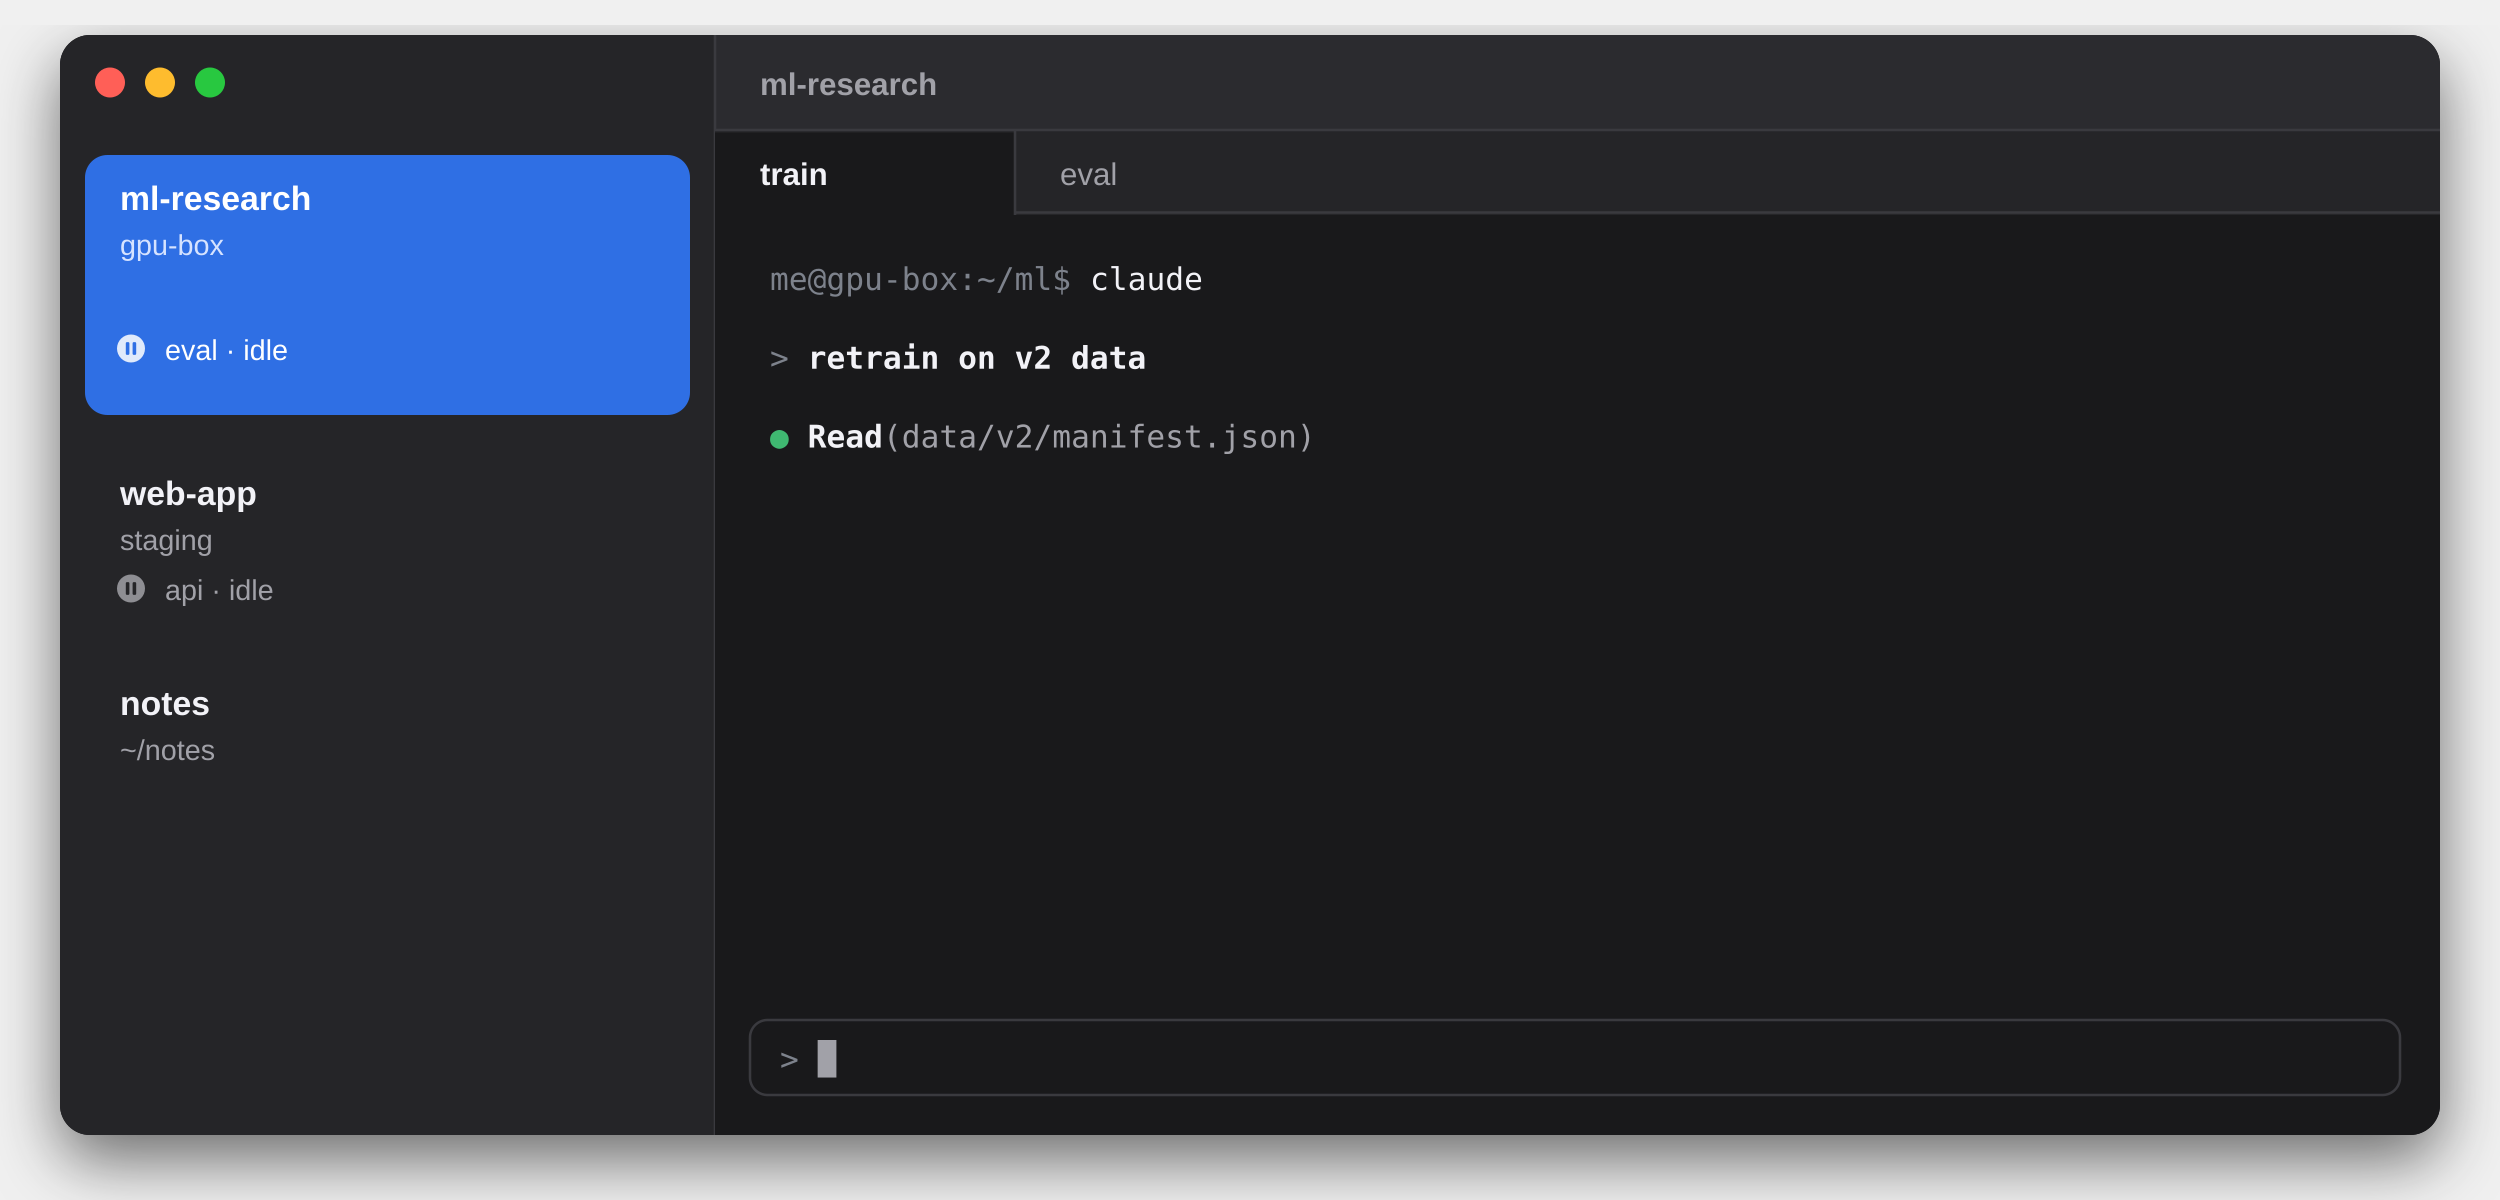
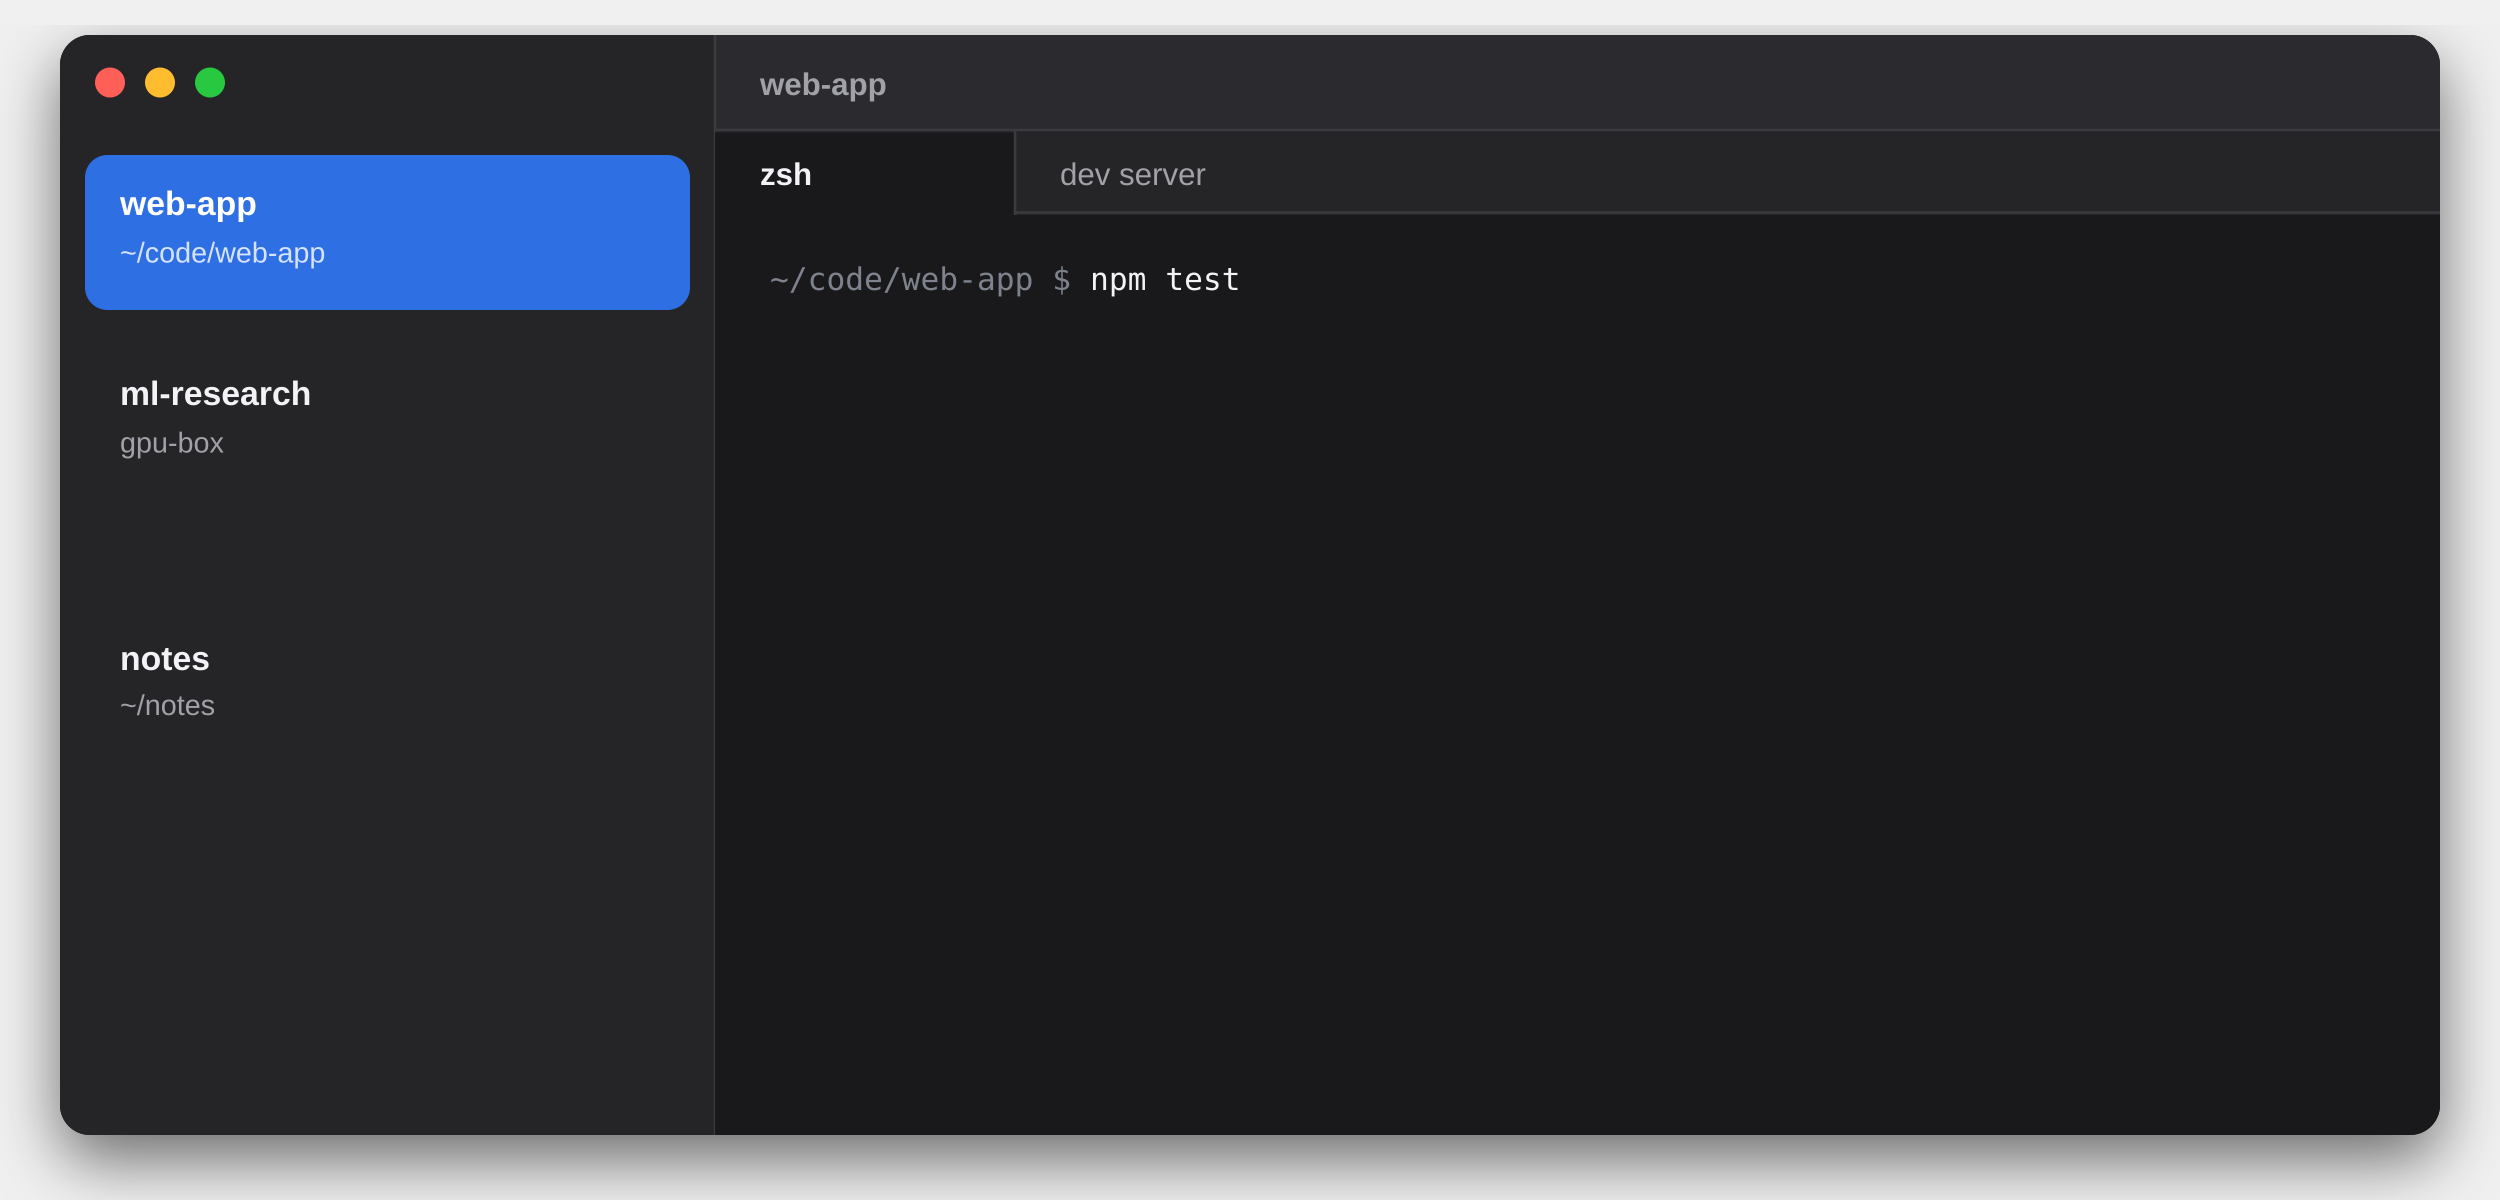
- <svg xmlns="http://www.w3.org/2000/svg" viewBox="0 0 1000 480" width="1000" height="480" role="img" aria-label="cmux window: a remote Claude Code session moves from Running to Needs input to Idle">
-   <style>@keyframes rRun1{0%{opacity:1;}30%{opacity:1;}30.6%,100%{opacity:0;}}
- .rRun1{animation:rRun1 16s cubic-bezier(.16,1,.3,1) infinite;opacity:0}
- @keyframes rIn{0%,30%{opacity:0;}31.2%{opacity:1; animation-timing-function:ease-in;}48%{opacity:1;}48.6%,100%{opacity:0;}}
- .rIn{animation:rIn 16s cubic-bezier(.16,1,.3,1) infinite;opacity:0}
- @keyframes rRun2{0%,48%{opacity:0;}49.2%{opacity:1; animation-timing-function:ease-in;}70%{opacity:1;}70.6%,100%{opacity:0;}}
- .rRun2{animation:rRun2 16s cubic-bezier(.16,1,.3,1) infinite;opacity:0}
- @keyframes rIdle{0%,70%{opacity:0;}71.2%{opacity:1; animation-timing-function:ease-in;}100%{opacity:1;}}
- .rIdle{animation:rIdle 16s cubic-bezier(.16,1,.3,1) infinite;opacity:0}
- @keyframes l1{0%,6%{opacity:0;}6.8%{opacity:1; animation-timing-function:ease-in;}100%{opacity:1;}}
+ <svg xmlns="http://www.w3.org/2000/svg" viewBox="0 0 1000 480" width="1000" height="480" role="img" aria-label="cmux: while you work in a local workspace, the remote ml-research workspace reports that train finished and eval needs input">
+   <style>@keyframes hl1{0%,30%{opacity:0;}31.2%{opacity:1; animation-timing-function:ease-in;}100%{opacity:1;}}
+ .hl1{animation:hl1 16s cubic-bezier(.16,1,.3,1) infinite;opacity:0}
+ @keyframes bd1{0%,30%{opacity:0;}31%{opacity:1; animation-timing-function:ease-in;}60%{opacity:1;}60.5%,100%{opacity:0;}}
+ .bd1{animation:bd1 16s cubic-bezier(.16,1,.3,1) infinite;opacity:0}
+ @keyframes bd2{0%,60%{opacity:0;}61%{opacity:1; animation-timing-function:ease-in;}100%{opacity:1;}}
+ .bd2{animation:bd2 16s cubic-bezier(.16,1,.3,1) infinite;opacity:0}
+ @keyframes tRun{0%{opacity:1;}30%{opacity:1;}30.6%,100%{opacity:0;}}
+ .tRun{animation:tRun 16s cubic-bezier(.16,1,.3,1) infinite;opacity:0}
+ @keyframes tIdle{0%,30%{opacity:0;}31.2%{opacity:1; animation-timing-function:ease-in;}100%{opacity:1;}}
+ .tIdle{animation:tIdle 16s cubic-bezier(.16,1,.3,1) infinite;opacity:0}
+ @keyframes eRun{0%{opacity:1;}60%{opacity:1;}60.6%,100%{opacity:0;}}
+ .eRun{animation:eRun 16s cubic-bezier(.16,1,.3,1) infinite;opacity:0}
+ @keyframes eIn{0%,60%{opacity:0;}61.2%{opacity:1; animation-timing-function:ease-in;}100%{opacity:1;}}
+ .eIn{animation:eIn 16s cubic-bezier(.16,1,.3,1) infinite;opacity:0}
+ @keyframes l1{0%,4%{opacity:0;}4.8%{opacity:1; animation-timing-function:ease-in;}100%{opacity:1;}}
.l1{animation:l1 16s cubic-bezier(.16,1,.3,1) infinite;opacity:0}
- @keyframes l2{0%,14%{opacity:0;}14.8%{opacity:1; animation-timing-function:ease-in;}100%{opacity:1;}}
+ @keyframes l2{0%,8%{opacity:0;}8.8%{opacity:1; animation-timing-function:ease-in;}100%{opacity:1;}}
.l2{animation:l2 16s cubic-bezier(.16,1,.3,1) infinite;opacity:0}
- @keyframes perm{0%,30%{opacity:0;}31%{opacity:1; animation-timing-function:ease-in;}48%{opacity:1;}48.5%,100%{opacity:0;}}
- .perm{animation:perm 16s cubic-bezier(.16,1,.3,1) infinite;opacity:0}
- @keyframes l3{0%,49%{opacity:0;}49.8%{opacity:1; animation-timing-function:ease-in;}100%{opacity:1;}}
+ @keyframes l3{0%,13%{opacity:0;}13.8%{opacity:1; animation-timing-function:ease-in;}100%{opacity:1;}}
.l3{animation:l3 16s cubic-bezier(.16,1,.3,1) infinite;opacity:0}
- @keyframes l4{0%,58%{opacity:0;}58.8%{opacity:1; animation-timing-function:ease-in;}100%{opacity:1;}}
+ @keyframes l4{0%,22%{opacity:0;}22.8%{opacity:1; animation-timing-function:ease-in;}100%{opacity:1;}}
.l4{animation:l4 16s cubic-bezier(.16,1,.3,1) infinite;opacity:0}
- @keyframes l5{0%,70%{opacity:0;}70.8%{opacity:1; animation-timing-function:ease-in;}100%{opacity:1;}}
+ @keyframes l5{0%,34%{opacity:0;}34.8%{opacity:1; animation-timing-function:ease-in;}100%{opacity:1;}}
.l5{animation:l5 16s cubic-bezier(.16,1,.3,1) infinite;opacity:0}
+ @keyframes l6{0%,36%{opacity:0;}36.8%{opacity:1; animation-timing-function:ease-in;}100%{opacity:1;}}
+ .l6{animation:l6 16s cubic-bezier(.16,1,.3,1) infinite;opacity:0}
+ @keyframes l7{0%,44%{opacity:0;}44.8%{opacity:1; animation-timing-function:ease-in;}100%{opacity:1;}}
+ .l7{animation:l7 16s cubic-bezier(.16,1,.3,1) infinite;opacity:0}
+ @keyframes l8{0%,52%{opacity:0;}52.8%{opacity:1; animation-timing-function:ease-in;}100%{opacity:1;}}
+ .l8{animation:l8 16s cubic-bezier(.16,1,.3,1) infinite;opacity:0}
+ @keyframes l9{0%,53%{opacity:0;}53.8%{opacity:1; animation-timing-function:ease-in;}100%{opacity:1;}}
+ .l9{animation:l9 16s cubic-bezier(.16,1,.3,1) infinite;opacity:0}
@keyframes caret{0%,49%{opacity:1}50%,100%{opacity:0}}.caret{animation:caret 1.1s steps(1) infinite}
- @keyframes w1{0%{opacity:1;}30%{opacity:1;}30.5%,100%{opacity:0;}}
- .w1{animation:w1 16s cubic-bezier(.16,1,.3,1) infinite;opacity:0}
- @keyframes w2{0%,48%{opacity:0;}49%{opacity:1; animation-timing-function:ease-in;}70%{opacity:1;}70.5%,100%{opacity:0;}}
- .w2{animation:w2 16s cubic-bezier(.16,1,.3,1) infinite;opacity:0}
- @keyframes ring1{0%,30%{opacity:0;}31%{opacity:1; animation-timing-function:ease-in;}48%{opacity:1;}48.5%,100%{opacity:0;}}
- .ring1{animation:ring1 16s cubic-bezier(.16,1,.3,1) infinite;opacity:0}
- @keyframes ring2{0%,70%{opacity:0;}71%{opacity:1; animation-timing-function:ease-in;}94%{opacity:1;}94.5%,100%{opacity:0;}}
- .ring2{animation:ring2 16s cubic-bezier(.16,1,.3,1) infinite;opacity:0}
- @keyframes tIn{0%,30.5%{opacity:0;transform:translateX(26px);}31.9%{opacity:1;transform:translateX(0); animation-timing-function:ease-in;}46%{opacity:1;transform:translateX(0);}46.7%,100%{opacity:0;transform:translateX(12px);}}
- .tIn{animation:tIn 16s cubic-bezier(.16,1,.3,1) infinite;opacity:0}
- @keyframes tDone{0%,70.5%{opacity:0;transform:translateX(26px);}71.9%{opacity:1;transform:translateX(0); animation-timing-function:ease-in;}92%{opacity:1;transform:translateX(0);}92.7%,100%{opacity:0;transform:translateX(12px);}}
- .tDone{animation:tDone 16s cubic-bezier(.16,1,.3,1) infinite;opacity:0}
- @media (prefers-reduced-motion: reduce){*{animation:none!important}.rIdle,.l1,.l2,.l3,.l4,.l5,.tDone,.ring2{opacity:1!important;transform:none!important}}
+ @keyframes cw{0%,54%{opacity:0;}54.6%{opacity:1; animation-timing-function:ease-in;}100%{opacity:1;}}
+ .cw{animation:cw 16s cubic-bezier(.16,1,.3,1) infinite;opacity:0}
+ @keyframes tsDone{0%,30.5%{opacity:0;transform:translateX(26px);}31.9%{opacity:1;transform:translateX(0); animation-timing-function:ease-in;}54%{opacity:1;transform:translateX(0);}54.7%,100%{opacity:0;transform:translateX(12px);}}
+ .tsDone{animation:tsDone 16s cubic-bezier(.16,1,.3,1) infinite;opacity:0}
+ @keyframes tsIn{0%,60.5%{opacity:0;transform:translateX(26px);}61.9%{opacity:1;transform:translateX(0); animation-timing-function:ease-in;}90%{opacity:1;transform:translateX(0);}90.7%,100%{opacity:0;transform:translateX(12px);}}
+ .tsIn{animation:tsIn 16s cubic-bezier(.16,1,.3,1) infinite;opacity:0}
+ @media (prefers-reduced-motion: reduce){*{animation:none!important}.hl1,.bd2,.tIdle,.eIn,.l1,.l2,.l3,.l4,.l5,.l6,.l7,.l8,.l9,.tsIn{opacity:1!important;transform:none!important}}
</style>
  <defs>
    <filter id="sh" x="-10%" y="-10%" width="120%" height="130%">
      <feDropShadow dx="0" dy="10" stdDeviation="13" flood-color="#000" flood-opacity="0.55" />
    </filter>
    <filter id="tsh" x="-20%" y="-30%" width="140%" height="170%">
      <feDropShadow dx="0" dy="6" stdDeviation="9" flood-color="#000" flood-opacity="0.55" />
    </filter>
    <clipPath id="win">
      <rect x="24" y="14" width="952" height="440" rx="12" />
    </clipPath>
  </defs>
  <rect x="24" y="14" width="952" height="440" rx="12" fill="#1E1E20" filter="url(#sh)" />
  <g clip-path="url(#win)">
    <rect x="24" y="14" width="262" height="440" fill="#252528" />
    <rect x="286" y="14" width="690" height="38" fill="#2B2B2F" />
    <circle cx="44" cy="33" r="6" fill="#FF5F57" />
    <circle cx="64" cy="33" r="6" fill="#FEBC2E" />
    <circle cx="84" cy="33" r="6" fill="#28C840" />
    <line x1="286" y1="14" x2="286" y2="454" stroke="#3A3A3F" />
-     <text x="304" y="38" font-family="-apple-system, BlinkMacSystemFont, 'SF Pro Text', 'Segoe UI', 'Apple SD Gothic Neo', 'Malgun Gothic', 'Helvetica Neue', Arial, sans-serif" font-size="12.5" font-weight="600" fill="#A1A1A8" text-anchor="start">ml-research</text>
-     <rect x="34" y="62" width="242" height="104" rx="9" fill="#2F6FE4" />
-     <text x="48" y="84" font-family="-apple-system, BlinkMacSystemFont, 'SF Pro Text', 'Segoe UI', 'Apple SD Gothic Neo', 'Malgun Gothic', 'Helvetica Neue', Arial, sans-serif" font-size="13.5" font-weight="650" fill="#FFFFFF" text-anchor="start">ml-research</text>
-     <text x="48" y="102" font-family="-apple-system, BlinkMacSystemFont, 'SF Pro Text', 'Segoe UI', 'Apple SD Gothic Neo', 'Malgun Gothic', 'Helvetica Neue', Arial, sans-serif" font-size="11.5" font-weight="500" fill="#D6E3FF" text-anchor="start">gpu-box</text>
-     <g class="rRun1">
-       <path transform="translate(46 111) scale(0.8)" fill="#FFFFFF" d="M9.2 0.8 L2.6 9.1 H7.3 L6.5 15.2 L13.4 6.7 H8.6 Z" />
-       <text x="66" y="122" font-family="-apple-system, BlinkMacSystemFont, 'SF Pro Text', 'Segoe UI', 'Apple SD Gothic Neo', 'Malgun Gothic', 'Helvetica Neue', Arial, sans-serif" font-size="11.5" font-weight="500" fill="#FFFFFF" text-anchor="start">train · 12m · retrain on v2 data</text>
+     <text x="304" y="38" font-family="-apple-system, BlinkMacSystemFont, 'SF Pro Text', 'Segoe UI', 'Apple SD Gothic Neo', 'Malgun Gothic', 'Helvetica Neue', Arial, sans-serif" font-size="12.5" font-weight="600" fill="#A1A1A8" text-anchor="start">web-app</text>
+     <rect x="34" y="62" width="242" height="62" rx="9" fill="#2F6FE4" />
+     <text x="48" y="86" font-family="-apple-system, BlinkMacSystemFont, 'SF Pro Text', 'Segoe UI', 'Apple SD Gothic Neo', 'Malgun Gothic', 'Helvetica Neue', Arial, sans-serif" font-size="13.5" font-weight="650" fill="#FFFFFF" text-anchor="start">web-app</text>
+     <text x="48" y="105" font-family="-apple-system, BlinkMacSystemFont, 'SF Pro Text', 'Segoe UI', 'Apple SD Gothic Neo', 'Malgun Gothic', 'Helvetica Neue', Arial, sans-serif" font-size="11.5" font-weight="500" fill="#D6E3FF" text-anchor="start">~/code/web-app</text>
+     <rect class="hl1" x="34" y="138" width="240" height="96" rx="9" fill="#1F2B45" stroke="#5B95FF" stroke-width="1.6" />
+     <text x="48" y="162" font-family="-apple-system, BlinkMacSystemFont, 'SF Pro Text', 'Segoe UI', 'Apple SD Gothic Neo', 'Malgun Gothic', 'Helvetica Neue', Arial, sans-serif" font-size="13.5" font-weight="650" fill="#F2F2F7" text-anchor="start">ml-research</text>
+     <text x="48" y="181" font-family="-apple-system, BlinkMacSystemFont, 'SF Pro Text', 'Segoe UI', 'Apple SD Gothic Neo', 'Malgun Gothic', 'Helvetica Neue', Arial, sans-serif" font-size="11.5" font-weight="500" fill="#A1A1A8" text-anchor="start">gpu-box</text>
+     <g class="bd1">
+       <rect x="242" y="149" width="22" height="18" rx="9" fill="#5B95FF" />
+       <text x="253" y="162" font-family="-apple-system, BlinkMacSystemFont, 'SF Pro Text', 'Segoe UI', 'Apple SD Gothic Neo', 'Malgun Gothic', 'Helvetica Neue', Arial, sans-serif" font-size="11.5" font-weight="700" fill="#FFFFFF" text-anchor="middle">1</text>
    </g>
-     <g class="rIn">
-       <path transform="translate(46 111) scale(0.8)" fill="#FFFFFF" d="M8 1.2c-2.6 0-4.4 2-4.4 4.6v2.9L2.2 11v0.9h11.6V11l-1.4-2.3V5.8C12.4 3.2 10.6 1.2 8 1.2zM6.1 13a1.9 1.9 0 0 0 3.8 0z" />
-       <text x="66" y="122" font-family="-apple-system, BlinkMacSystemFont, 'SF Pro Text', 'Segoe UI', 'Apple SD Gothic Neo', 'Malgun Gothic', 'Helvetica Neue', Arial, sans-serif" font-size="11.5" font-weight="500" fill="#FFFFFF" text-anchor="start">train · needs input · retrain on v2…</text>
+     <g class="bd2">
+       <rect x="242" y="149" width="22" height="18" rx="9" fill="#5B95FF" />
+       <text x="253" y="162" font-family="-apple-system, BlinkMacSystemFont, 'SF Pro Text', 'Segoe UI', 'Apple SD Gothic Neo', 'Malgun Gothic', 'Helvetica Neue', Arial, sans-serif" font-size="11.5" font-weight="700" fill="#FFFFFF" text-anchor="middle">2</text>
    </g>
-     <g class="rRun2">
-       <path transform="translate(46 111) scale(0.8)" fill="#FFFFFF" d="M9.2 0.8 L2.6 9.1 H7.3 L6.5 15.2 L13.4 6.7 H8.6 Z" />
-       <text x="66" y="122" font-family="-apple-system, BlinkMacSystemFont, 'SF Pro Text', 'Segoe UI', 'Apple SD Gothic Neo', 'Malgun Gothic', 'Helvetica Neue', Arial, sans-serif" font-size="11.5" font-weight="500" fill="#FFFFFF" text-anchor="start">train · 13m · retrain on v2 data</text>
+     <g class="tRun">
+       <path transform="translate(46 191) scale(0.8)" fill="#5B95FF" d="M9.2 0.8 L2.6 9.1 H7.3 L6.5 15.2 L13.4 6.7 H8.6 Z" />
+       <text x="66" y="202" font-family="-apple-system, BlinkMacSystemFont, 'SF Pro Text', 'Segoe UI', 'Apple SD Gothic Neo', 'Malgun Gothic', 'Helvetica Neue', Arial, sans-serif" font-size="11.5" font-weight="500" fill="#F2F2F7" text-anchor="start">train · 12m · retrain on v2 data</text>
    </g>
-     <g class="rIdle">
-       <g transform="translate(46 111) scale(0.8)">
-         <circle cx="8" cy="8" r="7" fill="rgba(255,255,255,.85)" />
-         <rect x="5.4" y="4.8" width="1.8" height="6.4" rx="0.6" fill="#2F6FE4" />
-         <rect x="8.8" y="4.8" width="1.8" height="6.4" rx="0.6" fill="#2F6FE4" />
+     <g class="tIdle">
+       <g transform="translate(46 191) scale(0.8)">
+         <circle cx="8" cy="8" r="7" fill="#8E8E93" />
+         <rect x="5.4" y="4.8" width="1.8" height="6.4" rx="0.6" fill="#252528" />
+         <rect x="8.8" y="4.8" width="1.8" height="6.4" rx="0.6" fill="#252528" />
      </g>
-       <text x="66" y="122" font-family="-apple-system, BlinkMacSystemFont, 'SF Pro Text', 'Segoe UI', 'Apple SD Gothic Neo', 'Malgun Gothic', 'Helvetica Neue', Arial, sans-serif" font-size="11.5" font-weight="500" fill="#FFFFFF" text-anchor="start">train · idle</text>
+       <text x="66" y="202" font-family="-apple-system, BlinkMacSystemFont, 'SF Pro Text', 'Segoe UI', 'Apple SD Gothic Neo', 'Malgun Gothic', 'Helvetica Neue', Arial, sans-serif" font-size="11.5" font-weight="500" fill="#A1A1A8" text-anchor="start">train · idle</text>
    </g>
-     <g transform="translate(46 133) scale(0.8)">
-       <circle cx="8" cy="8" r="7" fill="rgba(255,255,255,.85)" />
-       <rect x="5.4" y="4.8" width="1.8" height="6.4" rx="0.6" fill="#2F6FE4" />
-       <rect x="8.8" y="4.8" width="1.8" height="6.4" rx="0.6" fill="#2F6FE4" />
+     <g class="eRun">
+       <path transform="translate(46 211) scale(0.8)" fill="#5B95FF" d="M9.2 0.8 L2.6 9.1 H7.3 L6.5 15.2 L13.4 6.7 H8.6 Z" />
+       <text x="66" y="222" font-family="-apple-system, BlinkMacSystemFont, 'SF Pro Text', 'Segoe UI', 'Apple SD Gothic Neo', 'Malgun Gothic', 'Helvetica Neue', Arial, sans-serif" font-size="11.5" font-weight="500" fill="#F2F2F7" text-anchor="start">eval · 3m · compare checkpoints</text>
    </g>
-     <text x="66" y="144" font-family="-apple-system, BlinkMacSystemFont, 'SF Pro Text', 'Segoe UI', 'Apple SD Gothic Neo', 'Malgun Gothic', 'Helvetica Neue', Arial, sans-serif" font-size="11.5" font-weight="500" fill="#FFFFFF" text-anchor="start">eval · idle</text>
-     <text x="48" y="202" font-family="-apple-system, BlinkMacSystemFont, 'SF Pro Text', 'Segoe UI', 'Apple SD Gothic Neo', 'Malgun Gothic', 'Helvetica Neue', Arial, sans-serif" font-size="13.5" font-weight="650" fill="#F2F2F7" text-anchor="start">web-app</text>
-     <text x="48" y="220" font-family="-apple-system, BlinkMacSystemFont, 'SF Pro Text', 'Segoe UI', 'Apple SD Gothic Neo', 'Malgun Gothic', 'Helvetica Neue', Arial, sans-serif" font-size="11.5" font-weight="500" fill="#A1A1A8" text-anchor="start">staging</text>
-     <g transform="translate(46 229) scale(0.8)">
-       <circle cx="8" cy="8" r="7" fill="#8E8E93" />
-       <rect x="5.4" y="4.8" width="1.8" height="6.4" rx="0.6" fill="#252528" />
-       <rect x="8.8" y="4.8" width="1.8" height="6.4" rx="0.6" fill="#252528" />
+     <g class="eIn">
+       <path transform="translate(46 211) scale(0.8)" fill="#5B95FF" d="M8 1.2c-2.6 0-4.4 2-4.4 4.6v2.9L2.2 11v0.9h11.6V11l-1.4-2.3V5.8C12.4 3.2 10.6 1.2 8 1.2zM6.1 13a1.9 1.9 0 0 0 3.8 0z" />
+       <text x="66" y="222" font-family="-apple-system, BlinkMacSystemFont, 'SF Pro Text', 'Segoe UI', 'Apple SD Gothic Neo', 'Malgun Gothic', 'Helvetica Neue', Arial, sans-serif" font-size="11.5" font-weight="500" fill="#F2F2F7" text-anchor="start">eval · needs input · compare check…</text>
    </g>
-     <text x="66" y="240" font-family="-apple-system, BlinkMacSystemFont, 'SF Pro Text', 'Segoe UI', 'Apple SD Gothic Neo', 'Malgun Gothic', 'Helvetica Neue', Arial, sans-serif" font-size="11.5" font-weight="500" fill="#A1A1A8" text-anchor="start">api · idle</text>
-     <text x="48" y="286" font-family="-apple-system, BlinkMacSystemFont, 'SF Pro Text', 'Segoe UI', 'Apple SD Gothic Neo', 'Malgun Gothic', 'Helvetica Neue', Arial, sans-serif" font-size="13.5" font-weight="650" fill="#F2F2F7" text-anchor="start">notes</text>
-     <text x="48" y="304" font-family="-apple-system, BlinkMacSystemFont, 'SF Pro Text', 'Segoe UI', 'Apple SD Gothic Neo', 'Malgun Gothic', 'Helvetica Neue', Arial, sans-serif" font-size="11.5" font-weight="500" fill="#A1A1A8" text-anchor="start">~/notes</text>
+     <text x="48" y="268" font-family="-apple-system, BlinkMacSystemFont, 'SF Pro Text', 'Segoe UI', 'Apple SD Gothic Neo', 'Malgun Gothic', 'Helvetica Neue', Arial, sans-serif" font-size="13.5" font-weight="650" fill="#F2F2F7" text-anchor="start">notes</text>
+     <text x="48" y="286" font-family="-apple-system, BlinkMacSystemFont, 'SF Pro Text', 'Segoe UI', 'Apple SD Gothic Neo', 'Malgun Gothic', 'Helvetica Neue', Arial, sans-serif" font-size="11.5" font-weight="500" fill="#A1A1A8" text-anchor="start">~/notes</text>
    <rect x="286" y="52" width="690" height="34" fill="#252528" />
    <line x1="286" y1="52" x2="976" y2="52" stroke="#3A3A3F" />
    <line x1="286" y1="85" x2="976" y2="85" stroke="#3A3A3F" />
    <rect x="286" y="53" width="120" height="33" fill="#19191B" />
-     <text x="304" y="74" font-family="-apple-system, BlinkMacSystemFont, 'SF Pro Text', 'Segoe UI', 'Apple SD Gothic Neo', 'Malgun Gothic', 'Helvetica Neue', Arial, sans-serif" font-size="12.5" font-weight="600" fill="#F2F2F7" text-anchor="start">train</text>
-     <text x="424" y="74" font-family="-apple-system, BlinkMacSystemFont, 'SF Pro Text', 'Segoe UI', 'Apple SD Gothic Neo', 'Malgun Gothic', 'Helvetica Neue', Arial, sans-serif" font-size="12.5" font-weight="500" fill="#A1A1A8" text-anchor="start">eval</text>
+     <text x="304" y="74" font-family="-apple-system, BlinkMacSystemFont, 'SF Pro Text', 'Segoe UI', 'Apple SD Gothic Neo', 'Malgun Gothic', 'Helvetica Neue', Arial, sans-serif" font-size="12.5" font-weight="600" fill="#F2F2F7" text-anchor="start">zsh</text>
+     <text x="424" y="74" font-family="-apple-system, BlinkMacSystemFont, 'SF Pro Text', 'Segoe UI', 'Apple SD Gothic Neo', 'Malgun Gothic', 'Helvetica Neue', Arial, sans-serif" font-size="12.5" font-weight="500" fill="#A1A1A8" text-anchor="start">dev server</text>
    <line x1="406" y1="52" x2="406" y2="86" stroke="#3A3A3F" />
    <rect x="286" y="86" width="690" height="368" fill="#19191B" />
-     <text x="308" y="116" font-family="'SF Mono', SFMono-Regular, Menlo, Consolas, 'D2Coding', 'Apple SD Gothic Neo', monospace" font-size="12.5" font-weight="400" fill="#7D828C" text-anchor="start" xml:space="preserve">me@gpu-box:~/ml$ </text>
-     <text x="436.01" y="116" font-family="'SF Mono', SFMono-Regular, Menlo, Consolas, 'D2Coding', 'Apple SD Gothic Neo', monospace" font-size="12.5" font-weight="400" fill="#F2F2F7" text-anchor="start" xml:space="preserve">claude</text>
-     <text x="308" y="147.5" font-family="'SF Mono', SFMono-Regular, Menlo, Consolas, 'D2Coding', 'Apple SD Gothic Neo', monospace" font-size="12.5" font-weight="400" fill="#7D828C" text-anchor="start" xml:space="preserve">&gt; </text>
-     <text x="323.06" y="147.5" font-family="'SF Mono', SFMono-Regular, Menlo, Consolas, 'D2Coding', 'Apple SD Gothic Neo', monospace" font-size="12.5" font-weight="600" fill="#F2F2F7" text-anchor="start" xml:space="preserve">retrain on v2 data</text>
-     <text x="308" y="179" font-family="'SF Mono', SFMono-Regular, Menlo, Consolas, 'D2Coding', 'Apple SD Gothic Neo', monospace" font-size="12.5" font-weight="400" fill="#3FB871" text-anchor="start" xml:space="preserve">●</text>
-     <text x="323.06" y="179" font-family="'SF Mono', SFMono-Regular, Menlo, Consolas, 'D2Coding', 'Apple SD Gothic Neo', monospace" font-size="12.5" font-weight="600" fill="#F2F2F7" text-anchor="start" xml:space="preserve">Read</text>
-     <text x="353.18" y="179" font-family="'SF Mono', SFMono-Regular, Menlo, Consolas, 'D2Coding', 'Apple SD Gothic Neo', monospace" font-size="12.5" font-weight="400" fill="#A1A1A8" text-anchor="start" xml:space="preserve">(data/v2/manifest.json)</text>
+     <text x="308" y="116" font-family="'SF Mono', SFMono-Regular, Menlo, Consolas, 'D2Coding', 'Apple SD Gothic Neo', monospace" font-size="12.5" font-weight="400" fill="#7D828C" text-anchor="start" xml:space="preserve">~/code/web-app $ </text>
+     <text x="436.01" y="116" font-family="'SF Mono', SFMono-Regular, Menlo, Consolas, 'D2Coding', 'Apple SD Gothic Neo', monospace" font-size="12.5" font-weight="400" fill="#F2F2F7" text-anchor="start" xml:space="preserve">npm test</text>
    <g class="l1">
-       <text x="308" y="208.4" font-family="'SF Mono', SFMono-Regular, Menlo, Consolas, 'D2Coding', 'Apple SD Gothic Neo', monospace" font-size="12.5" font-weight="400" fill="#3FB871" text-anchor="start" xml:space="preserve">●</text>
-       <text x="323.06" y="208.4" font-family="'SF Mono', SFMono-Regular, Menlo, Consolas, 'D2Coding', 'Apple SD Gothic Neo', monospace" font-size="12.5" font-weight="600" fill="#F2F2F7" text-anchor="start" xml:space="preserve">Bash</text>
-       <text x="353.18" y="208.4" font-family="'SF Mono', SFMono-Regular, Menlo, Consolas, 'D2Coding', 'Apple SD Gothic Neo', monospace" font-size="12.5" font-weight="400" fill="#A1A1A8" text-anchor="start" xml:space="preserve">(python train.py --data v2)</text>
+       <text x="308" y="137" font-family="'SF Mono', SFMono-Regular, Menlo, Consolas, 'D2Coding', 'Apple SD Gothic Neo', monospace" font-size="12.5" font-weight="600" fill="#3FB871" text-anchor="start" xml:space="preserve"> PASS </text>
+       <text x="360.71" y="137" font-family="'SF Mono', SFMono-Regular, Menlo, Consolas, 'D2Coding', 'Apple SD Gothic Neo', monospace" font-size="12.5" font-weight="400" fill="#A1A1A8" text-anchor="start" xml:space="preserve">src/cart.test.ts</text>
    </g>
    <g class="l2">
-       <text x="323.06" y="229.4" font-family="'SF Mono', SFMono-Regular, Menlo, Consolas, 'D2Coding', 'Apple SD Gothic Neo', monospace" font-size="12.5" font-weight="400" fill="#7D828C" text-anchor="start" xml:space="preserve">⎿  epoch 10/10  loss 0.31  done</text>
-     </g>
-     <g class="perm">
-       <rect x="300" y="243" width="470" height="127" rx="8" fill="none" stroke="#E08A65" stroke-width="1.4" />
-       <text x="314" y="265.8" font-family="'SF Mono', SFMono-Regular, Menlo, Consolas, 'D2Coding', 'Apple SD Gothic Neo', monospace" font-size="12.5" font-weight="600" fill="#E08A65" text-anchor="start" xml:space="preserve">Bash command</text>
-       <text x="314" y="286.8" font-family="'SF Mono', SFMono-Regular, Menlo, Consolas, 'D2Coding', 'Apple SD Gothic Neo', monospace" font-size="12.5" font-weight="400" fill="#F2F2F7" text-anchor="start" xml:space="preserve">python eval.py --ckpt best</text>
-       <text x="314" y="314.1" font-family="'SF Mono', SFMono-Regular, Menlo, Consolas, 'D2Coding', 'Apple SD Gothic Neo', monospace" font-size="12.5" font-weight="400" fill="#A1A1A8" text-anchor="start" xml:space="preserve">Do you want to proceed?</text>
-       <text x="314" y="335.1" font-family="'SF Mono', SFMono-Regular, Menlo, Consolas, 'D2Coding', 'Apple SD Gothic Neo', monospace" font-size="12.5" font-weight="600" fill="#5B95FF" text-anchor="start" xml:space="preserve">❯ 1. Yes</text>
-       <text x="314" y="356.1" font-family="'SF Mono', SFMono-Regular, Menlo, Consolas, 'D2Coding', 'Apple SD Gothic Neo', monospace" font-size="12.5" font-weight="400" fill="#A1A1A8" text-anchor="start" xml:space="preserve">  2. No</text>
+       <text x="308" y="158" font-family="'SF Mono', SFMono-Regular, Menlo, Consolas, 'D2Coding', 'Apple SD Gothic Neo', monospace" font-size="12.5" font-weight="600" fill="#3FB871" text-anchor="start" xml:space="preserve"> PASS </text>
+       <text x="360.71" y="158" font-family="'SF Mono', SFMono-Regular, Menlo, Consolas, 'D2Coding', 'Apple SD Gothic Neo', monospace" font-size="12.5" font-weight="400" fill="#A1A1A8" text-anchor="start" xml:space="preserve">src/checkout.test.ts</text>
    </g>
    <g class="l3">
-       <text x="308" y="258.8" font-family="'SF Mono', SFMono-Regular, Menlo, Consolas, 'D2Coding', 'Apple SD Gothic Neo', monospace" font-size="12.5" font-weight="400" fill="#3FB871" text-anchor="start" xml:space="preserve">●</text>
-       <text x="323.06" y="258.8" font-family="'SF Mono', SFMono-Regular, Menlo, Consolas, 'D2Coding', 'Apple SD Gothic Neo', monospace" font-size="12.5" font-weight="600" fill="#F2F2F7" text-anchor="start" xml:space="preserve">Bash</text>
-       <text x="353.18" y="258.8" font-family="'SF Mono', SFMono-Regular, Menlo, Consolas, 'D2Coding', 'Apple SD Gothic Neo', monospace" font-size="12.5" font-weight="400" fill="#A1A1A8" text-anchor="start" xml:space="preserve">(python eval.py --ckpt best)</text>
+       <text x="308" y="179" font-family="'SF Mono', SFMono-Regular, Menlo, Consolas, 'D2Coding', 'Apple SD Gothic Neo', monospace" font-size="12.5" font-weight="600" fill="#F2F2F7" text-anchor="start" xml:space="preserve">Tests: </text>
+       <text x="360.71" y="179" font-family="'SF Mono', SFMono-Regular, Menlo, Consolas, 'D2Coding', 'Apple SD Gothic Neo', monospace" font-size="12.5" font-weight="400" fill="#3FB871" text-anchor="start" xml:space="preserve">128 passed, 128 total</text>
    </g>
    <g class="l4">
-       <text x="323.06" y="279.8" font-family="'SF Mono', SFMono-Regular, Menlo, Consolas, 'D2Coding', 'Apple SD Gothic Neo', monospace" font-size="12.5" font-weight="400" fill="#7D828C" text-anchor="start" xml:space="preserve">⎿  val loss 0.32  (was 0.41)</text>
+       <text x="308" y="210.5" font-family="'SF Mono', SFMono-Regular, Menlo, Consolas, 'D2Coding', 'Apple SD Gothic Neo', monospace" font-size="12.5" font-weight="400" fill="#7D828C" text-anchor="start" xml:space="preserve">~/code/web-app $ </text>
+       <text x="436.01" y="210.5" font-family="'SF Mono', SFMono-Regular, Menlo, Consolas, 'D2Coding', 'Apple SD Gothic Neo', monospace" font-size="12.5" font-weight="400" fill="#F2F2F7" text-anchor="start" xml:space="preserve">git commit -am "fix cart totals"</text>
    </g>
    <g class="l5">
-       <text x="308" y="313.4" font-family="'SF Mono', SFMono-Regular, Menlo, Consolas, 'D2Coding', 'Apple SD Gothic Neo', monospace" font-size="12.5" font-weight="400" fill="#F2F2F7" text-anchor="start" xml:space="preserve">●</text>
-       <text x="323.06" y="313.4" font-family="'SF Mono', SFMono-Regular, Menlo, Consolas, 'D2Coding', 'Apple SD Gothic Neo', monospace" font-size="12.5" font-weight="400" fill="#F2F2F7" text-anchor="start" xml:space="preserve">Retrained on v2. Validation loss went from 0.41 to 0.32.</text>
+       <text x="308" y="231.5" font-family="'SF Mono', SFMono-Regular, Menlo, Consolas, 'D2Coding', 'Apple SD Gothic Neo', monospace" font-size="12.5" font-weight="400" fill="#A1A1A8" text-anchor="start" xml:space="preserve">[main 3f2a91c] fix cart totals</text>
    </g>
-     <rect x="300" y="408" width="660" height="30" rx="7" fill="none" stroke="#3A3A3F" />
-     <text x="312" y="428" font-family="'SF Mono', SFMono-Regular, Menlo, Consolas, 'D2Coding', 'Apple SD Gothic Neo', monospace" font-size="12.5" font-weight="400" fill="#7D828C" text-anchor="start" xml:space="preserve">&gt;</text>
-     <rect class="caret" x="327.06" y="416" width="7.5" height="15" fill="#A1A1A8" />
-     <g class="w1">
-       <text x="308" y="394" font-family="'SF Mono', SFMono-Regular, Menlo, Consolas, 'D2Coding', 'Apple SD Gothic Neo', monospace" font-size="12.5" font-weight="400" fill="#E08A65" text-anchor="start" xml:space="preserve">✻ Working…</text>
+     <g class="l6">
+       <text x="308" y="252.5" font-family="'SF Mono', SFMono-Regular, Menlo, Consolas, 'D2Coding', 'Apple SD Gothic Neo', monospace" font-size="12.5" font-weight="400" fill="#A1A1A8" text-anchor="start" xml:space="preserve"> 2 files changed, 14 insertions(+), 3 deletions(-)</text>
    </g>
-     <g class="w2">
-       <text x="308" y="394" font-family="'SF Mono', SFMono-Regular, Menlo, Consolas, 'D2Coding', 'Apple SD Gothic Neo', monospace" font-size="12.5" font-weight="400" fill="#E08A65" text-anchor="start" xml:space="preserve">✻ Working…</text>
+     <g class="l7">
+       <text x="308" y="284" font-family="'SF Mono', SFMono-Regular, Menlo, Consolas, 'D2Coding', 'Apple SD Gothic Neo', monospace" font-size="12.5" font-weight="400" fill="#7D828C" text-anchor="start" xml:space="preserve">~/code/web-app $ </text>
+       <text x="436.01" y="284" font-family="'SF Mono', SFMono-Regular, Menlo, Consolas, 'D2Coding', 'Apple SD Gothic Neo', monospace" font-size="12.5" font-weight="400" fill="#F2F2F7" text-anchor="start" xml:space="preserve">npm run dev</text>
    </g>
-     <rect class="ring1" x="288" y="88" width="686" height="364" rx="3" fill="none" stroke="#5B95FF" stroke-width="2.5" />
-     <rect class="ring2" x="288" y="88" width="686" height="364" rx="3" fill="none" stroke="#5B95FF" stroke-width="2.5" />
+     <g class="l8">
+       <text x="308" y="305" font-family="'SF Mono', SFMono-Regular, Menlo, Consolas, 'D2Coding', 'Apple SD Gothic Neo', monospace" font-size="12.5" font-weight="400" fill="#A1A1A8" text-anchor="start" xml:space="preserve">  ready in 412 ms</text>
+     </g>
+     <g class="l9">
+       <text x="308" y="326" font-family="'SF Mono', SFMono-Regular, Menlo, Consolas, 'D2Coding', 'Apple SD Gothic Neo', monospace" font-size="12.5" font-weight="400" fill="#A1A1A8" text-anchor="start" xml:space="preserve">  Local:  </text>
+       <text x="383.3" y="326" font-family="'SF Mono', SFMono-Regular, Menlo, Consolas, 'D2Coding', 'Apple SD Gothic Neo', monospace" font-size="12.5" font-weight="400" fill="#5B95FF" text-anchor="start" xml:space="preserve">http://localhost:5173/</text>
+     </g>
+     <g class="cw">
+       <rect class="caret" x="308" y="335" width="7.5" height="15" fill="#A1A1A8" />
+     </g>
  </g>
-   <g class="tIn">
-     <rect x="624" y="66" width="334" height="76" rx="16" fill="#2C2C30" filter="url(#tsh)" />
-     <rect x="638" y="85" width="38" height="38" rx="9" fill="#26262B" />
-     <path d="M648 97 l7 6 -7 6" fill="none" stroke="#fff" stroke-width="2.4" stroke-linecap="round" stroke-linejoin="round" />
-     <rect x="658" y="108" width="9" height="2.6" rx="1.3" fill="#fff" />
-     <text x="688" y="91" font-family="-apple-system, BlinkMacSystemFont, 'SF Pro Text', 'Segoe UI', 'Apple SD Gothic Neo', 'Malgun Gothic', 'Helvetica Neue', Arial, sans-serif" font-size="13" font-weight="650" fill="#F2F2F7" text-anchor="start">Claude needs input · train</text>
-     <text x="688" y="109" font-family="-apple-system, BlinkMacSystemFont, 'SF Pro Text', 'Segoe UI', 'Apple SD Gothic Neo', 'Malgun Gothic', 'Helvetica Neue', Arial, sans-serif" font-size="12" font-weight="500" fill="#A1A1A8" text-anchor="start">gpu-box</text>
-     <text x="688" y="127" font-family="-apple-system, BlinkMacSystemFont, 'SF Pro Text', 'Segoe UI', 'Apple SD Gothic Neo', 'Malgun Gothic', 'Helvetica Neue', Arial, sans-serif" font-size="12" font-weight="400" fill="#F2F2F7" text-anchor="start">Claude needs your permission to use Bash</text>
-   </g>
-   <g class="tDone">
+   <g class="tsDone">
    <rect x="624" y="66" width="334" height="76" rx="16" fill="#2C2C30" filter="url(#tsh)" />
    <rect x="638" y="85" width="38" height="38" rx="9" fill="#26262B" />
    <path d="M648 97 l7 6 -7 6" fill="none" stroke="#fff" stroke-width="2.4" stroke-linecap="round" stroke-linejoin="round" />
    <rect x="658" y="108" width="9" height="2.6" rx="1.3" fill="#fff" />
    <text x="688" y="91" font-family="-apple-system, BlinkMacSystemFont, 'SF Pro Text', 'Segoe UI', 'Apple SD Gothic Neo', 'Malgun Gothic', 'Helvetica Neue', Arial, sans-serif" font-size="13" font-weight="650" fill="#F2F2F7" text-anchor="start">Claude finished · train</text>
    <text x="688" y="109" font-family="-apple-system, BlinkMacSystemFont, 'SF Pro Text', 'Segoe UI', 'Apple SD Gothic Neo', 'Malgun Gothic', 'Helvetica Neue', Arial, sans-serif" font-size="12" font-weight="500" fill="#A1A1A8" text-anchor="start">gpu-box</text>
    <text x="688" y="127" font-family="-apple-system, BlinkMacSystemFont, 'SF Pro Text', 'Segoe UI', 'Apple SD Gothic Neo', 'Malgun Gothic', 'Helvetica Neue', Arial, sans-serif" font-size="12" font-weight="400" fill="#F2F2F7" text-anchor="start">Validation loss went from 0.41 to 0.32.</text>
  </g>
+   <g class="tsIn">
+     <rect x="624" y="66" width="334" height="76" rx="16" fill="#2C2C30" filter="url(#tsh)" />
+     <rect x="638" y="85" width="38" height="38" rx="9" fill="#26262B" />
+     <path d="M648 97 l7 6 -7 6" fill="none" stroke="#fff" stroke-width="2.4" stroke-linecap="round" stroke-linejoin="round" />
+     <rect x="658" y="108" width="9" height="2.6" rx="1.3" fill="#fff" />
+     <text x="688" y="91" font-family="-apple-system, BlinkMacSystemFont, 'SF Pro Text', 'Segoe UI', 'Apple SD Gothic Neo', 'Malgun Gothic', 'Helvetica Neue', Arial, sans-serif" font-size="13" font-weight="650" fill="#F2F2F7" text-anchor="start">Claude needs input · eval</text>
+     <text x="688" y="109" font-family="-apple-system, BlinkMacSystemFont, 'SF Pro Text', 'Segoe UI', 'Apple SD Gothic Neo', 'Malgun Gothic', 'Helvetica Neue', Arial, sans-serif" font-size="12" font-weight="500" fill="#A1A1A8" text-anchor="start">gpu-box</text>
+     <text x="688" y="127" font-family="-apple-system, BlinkMacSystemFont, 'SF Pro Text', 'Segoe UI', 'Apple SD Gothic Neo', 'Malgun Gothic', 'Helvetica Neue', Arial, sans-serif" font-size="12" font-weight="400" fill="#F2F2F7" text-anchor="start">Claude needs your permission to use Bash</text>
+   </g>
</svg>
